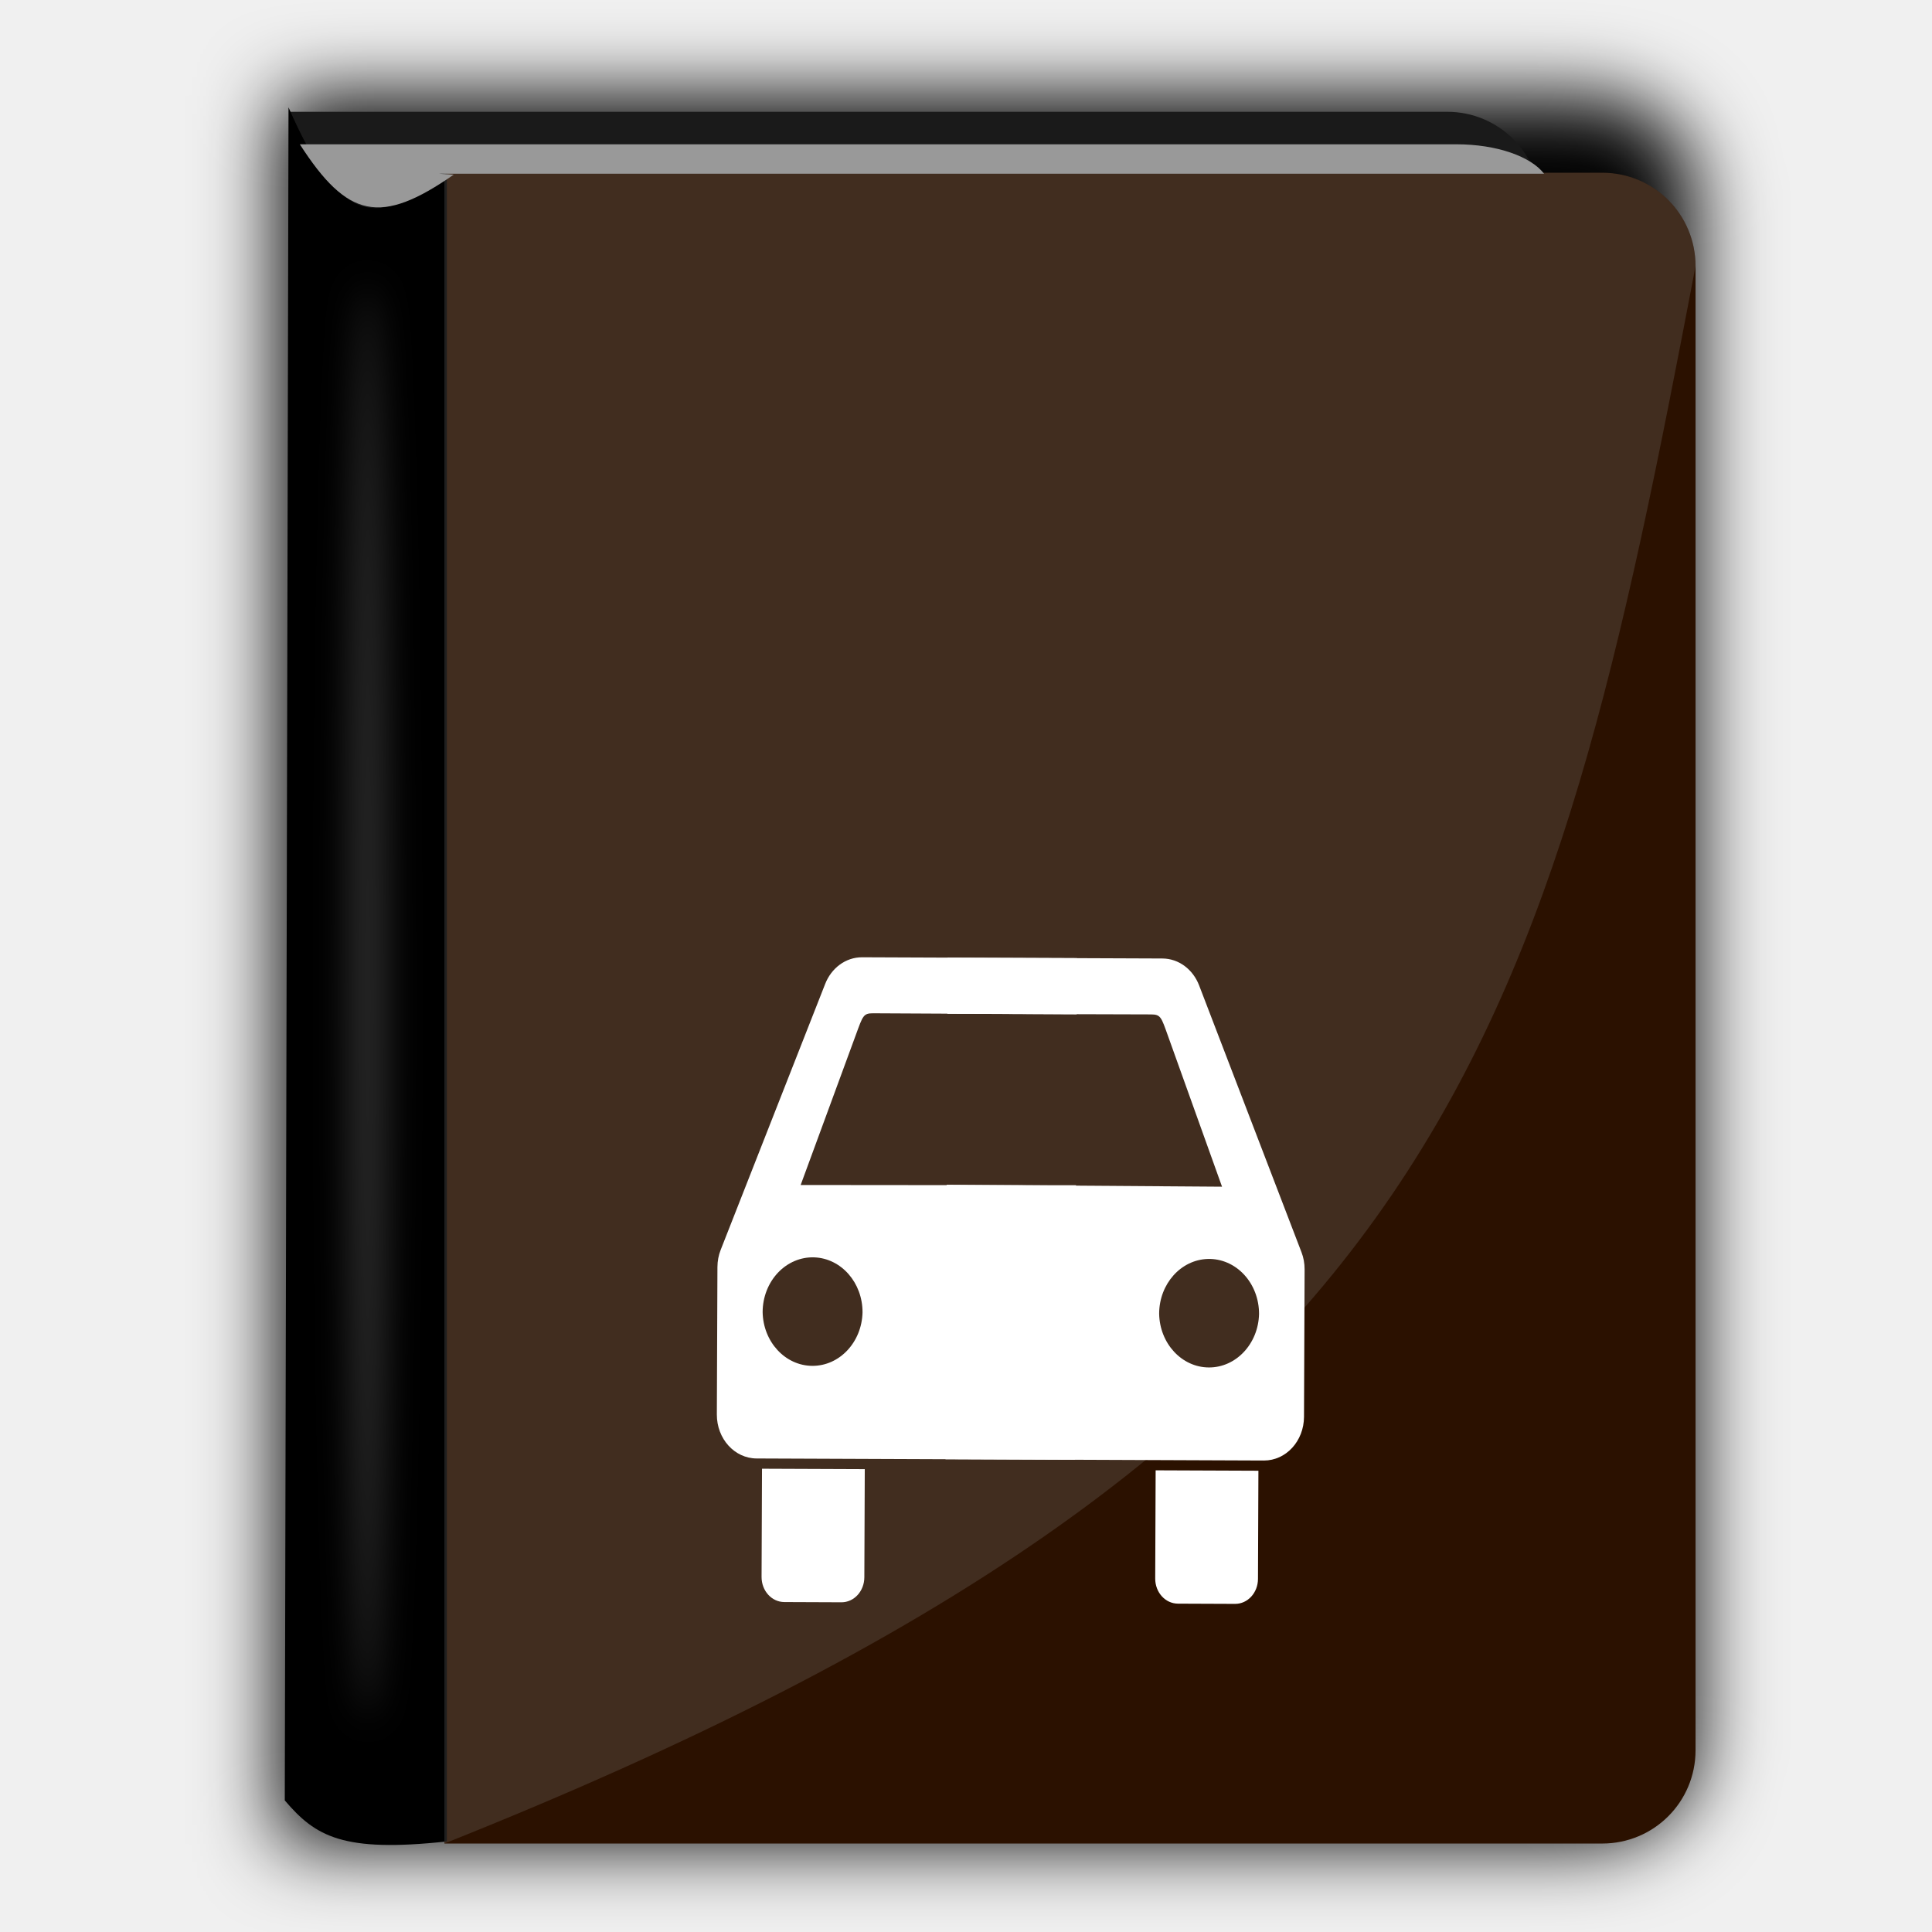
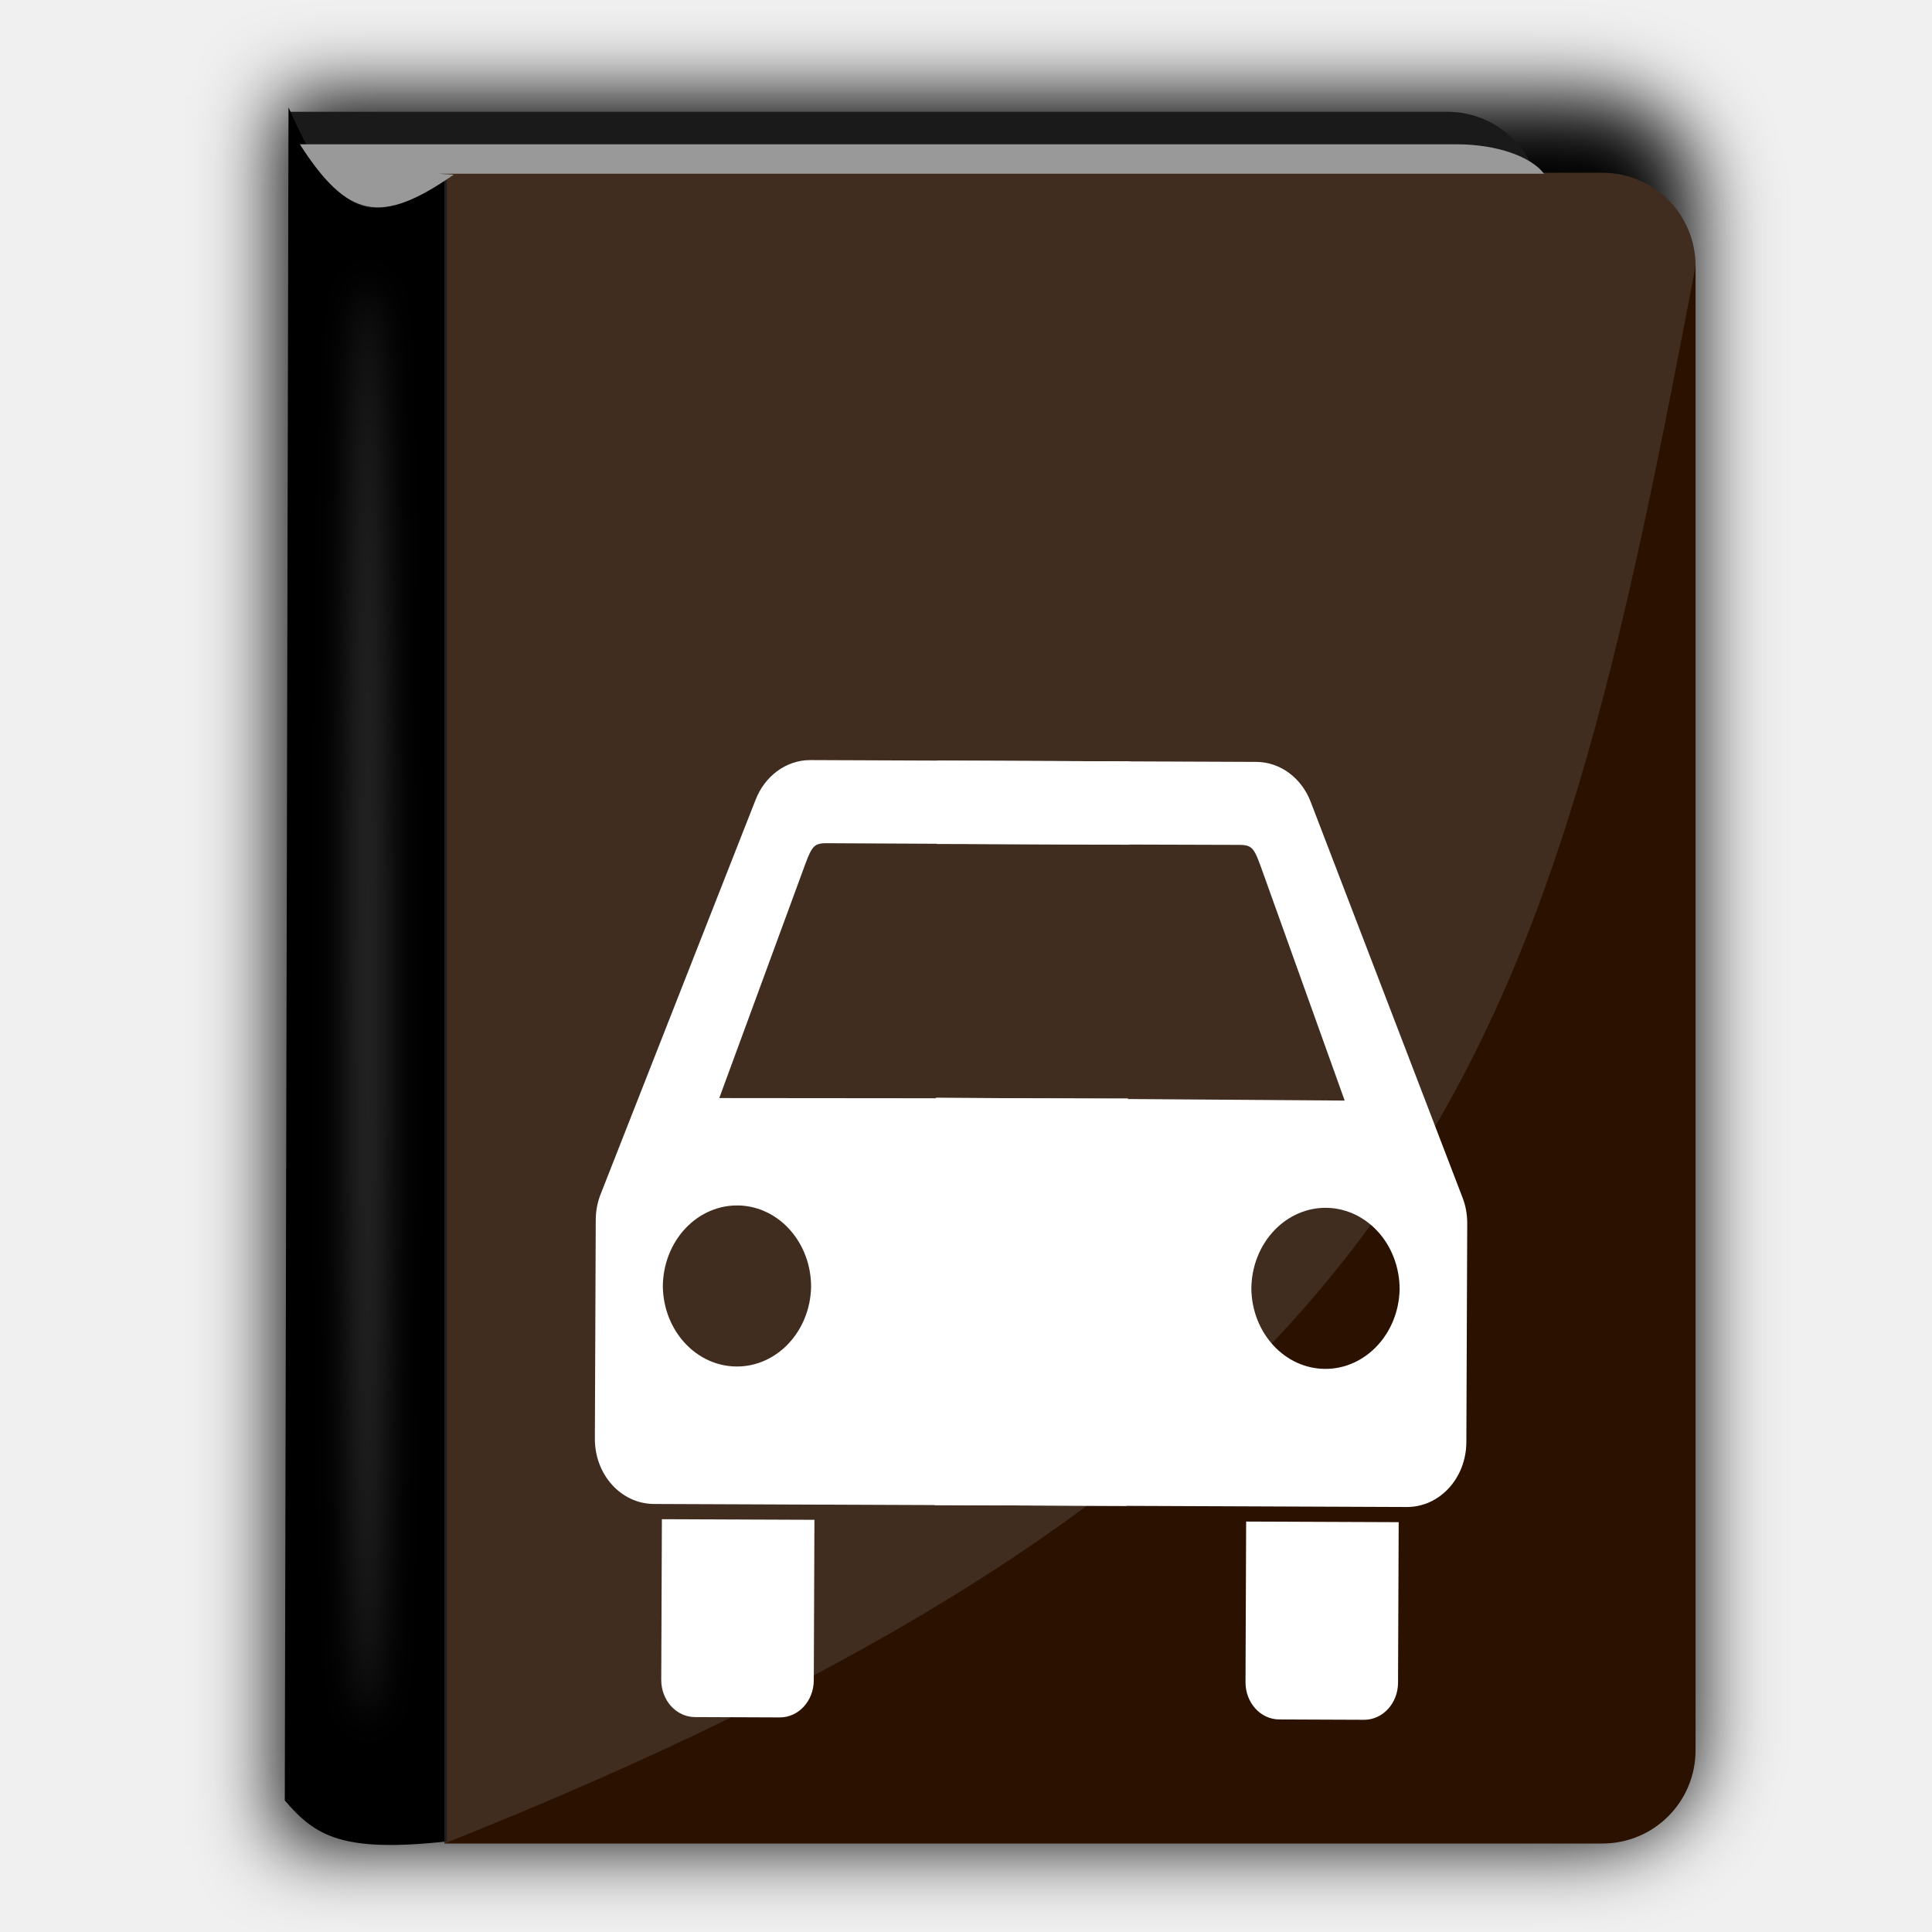
<svg xmlns="http://www.w3.org/2000/svg" width="48" height="48" id="svg2" version="1.1">
  <defs id="defs4">
    <filter id="filter5603" x="0" y="0" width="1" height="1" color-interpolation-filters="sRGB">
      <feColorMatrix id="feColorMatrix5605" type="saturate" values="1" result="fbSourceGraphic" />
      <feColorMatrix id="feColorMatrix5607" in="fbSourceGraphic" values="-1 0 0 0 1 0 -1 0 0 1 0 0 -1 0 1 0 0 0 1 0 " />
    </filter>
    <filter color-interpolation-filters="sRGB" id="filter3832">
      <feGaussianBlur id="feGaussianBlur3834" stdDeviation="17.991" />
    </filter>
    <filter color-interpolation-filters="sRGB" height="1.062" y="-0.031" width="3.237" x="-1.119" id="filter3774">
      <feGaussianBlur id="feGaussianBlur3776" stdDeviation="7.898" />
    </filter>
  </defs>
  <g id="layer1" transform="translate(0,-1004.362)">
-     <g id="g5818" transform="matrix(0.1540326,0,0,0.1540326,-21.83368,969.9868)">
-       <g id="layer1-8" transform="translate(167.3979,206.7501)">
-         <g id="g3836" transform="matrix(0.3545215,0,0,0.3545215,-9.693738,-13.02009)">
-           <path style="fill:#000000;fill-opacity:1;stroke:none;filter:url(#filter3832)" d="m 82.128,126.79 0,794.991 103.843,0 484.695,0 7.675,0 c 26.636,0 48.066,-19.802 48.066,-44.415 l 0,-706.129 c 0,-24.613 -21.43,-44.448 -48.066,-44.448 l -7.675,0 -484.695,0 -103.843,0 z" id="path3830" />
-           <path style="fill:#1a1a1a;fill-opacity:1;stroke:none" d="m 86.62,133.898 0,760.156 91.75,0 428.25,0 6.781,0 c 23.534,0 42.469,-18.935 42.469,-42.469 l 0,-675.188 c 0,-23.534 -18.935,-42.5 -42.469,-42.5 l -6.781,0 -428.25,0 -91.75,0 z" id="path3763" />
-           <path id="rect2985" d="m 157.156,161.625 0,760.156 91.75,0 428.25,0 6.781,0 c 23.534,0 42.469,-18.935 42.469,-42.469 l 0,-675.188 c 0,-23.534 -18.935,-42.5 -42.469,-42.5 l -6.781,0 -428.25,0 -91.75,0 z" style="fill:#2b1100;fill-opacity:1;stroke:none" />
-           <path id="rect3755" d="m 86.256,131.896 c 24.475,55.535 40.607,54.157 72.045,29.755 l 0,759.18 c -47.377,5.106 -59.703,-2.212 -73.744,-18.666 z" style="fill:#000000;fill-opacity:1;stroke:none" />
-           <path transform="matrix(1,0,0,1.061163,0,-12.98532)" d="m 130.729,519.762 c 0,169.803 -3.794,307.455 -8.473,307.455 -4.68,0 -8.473,-137.653 -8.473,-307.455 0,-169.803 3.794,-307.455 8.473,-307.455 4.68,0 8.473,137.653 8.473,307.455 z" id="path3772" style="opacity:0.176;fill:#ffffff;fill-opacity:1;stroke:none;filter:url(#filter3774)" />
-           <path style="opacity:0.2;fill:#999999;fill-opacity:1;stroke:none" d="m 157.156,161.625 0,760.156 c 457.841,-182.34 502.146,-365.705 569.25,-717.656 0,-23.534 -18.935,-42.5 -42.469,-42.5 l -6.781,0 -428.25,0 z" id="path3778" />
-           <path id="path3818" d="m 91.403,148.688 c 21.651,33.625 36.7,36.997 70,13.816 l -6.632,-0.423 98.382,0 404.344,0 c -5.979,-7.829 -21.517,-13.393 -39.844,-13.393 l -6.781,0 -428.25,0 z" style="fill:#999999;fill-opacity:1;stroke:none" />
+     <g transform="matrix(0.1540326,0,0,0.1540326,3.951056,1001.833)" id="layer1-8">
+       <g transform="matrix(0.3545215,0,0,0.3545215,-9.693738,-13.02009)" id="g3836">
+         <path id="path3830" d="m 82.128,126.79 0,794.991 103.843,0 484.695,0 7.675,0 c 26.636,0 48.066,-19.802 48.066,-44.415 l 0,-706.129 c 0,-24.613 -21.43,-44.448 -48.066,-44.448 l -7.675,0 -484.695,0 -103.843,0 z" style="fill:#000000;fill-opacity:1;stroke:none;filter:url(#filter3832)" />
+         <path id="path3763" d="m 86.62,133.898 0,760.156 91.75,0 428.25,0 6.781,0 c 23.534,0 42.469,-18.935 42.469,-42.469 l 0,-675.188 c 0,-23.534 -18.935,-42.5 -42.469,-42.5 l -6.781,0 -428.25,0 -91.75,0 z" style="fill:#1a1a1a;fill-opacity:1;stroke:none" />
+         <path style="fill:#2b1100;fill-opacity:1;stroke:none" d="m 157.156,161.625 0,760.156 91.75,0 428.25,0 6.781,0 c 23.534,0 42.469,-18.935 42.469,-42.469 l 0,-675.188 c 0,-23.534 -18.935,-42.5 -42.469,-42.5 l -6.781,0 -428.25,0 -91.75,0 z" id="rect2985" />
+         <path style="fill:#000000;fill-opacity:1;stroke:none" d="m 86.256,131.896 c 24.475,55.535 40.607,54.157 72.045,29.755 l 0,759.18 c -47.377,5.106 -59.703,-2.212 -73.744,-18.666 z" id="rect3755" />
+         <path style="opacity:0.176;fill:#ffffff;fill-opacity:1;stroke:none;filter:url(#filter3774)" id="path3772" d="m 130.729,519.762 c 0,169.803 -3.794,307.455 -8.473,307.455 -4.68,0 -8.473,-137.653 -8.473,-307.455 0,-169.803 3.794,-307.455 8.473,-307.455 4.68,0 8.473,137.653 8.473,307.455 z" transform="matrix(1,0,0,1.061163,0,-12.98532)" />
+         <path id="path3778" d="m 157.156,161.625 0,760.156 c 457.841,-182.34 502.146,-365.705 569.25,-717.656 0,-23.534 -18.935,-42.5 -42.469,-42.5 l -6.781,0 -428.25,0 z" style="opacity:0.2;fill:#999999;fill-opacity:1;stroke:none" />
+         <path style="fill:#999999;fill-opacity:1;stroke:none" d="m 91.403,148.688 c 21.651,33.625 36.7,36.997 70,13.816 l -6.632,-0.423 98.382,0 404.344,0 c -5.979,-7.829 -21.517,-13.393 -39.844,-13.393 l -6.781,0 -428.25,0 z" id="path3818" />
+       </g>
+     </g>
+     <g id="g5694" transform="matrix(0.06306877,2.5295236e-4,-2.5295236e-4,0.06306877,-0.3493369,1015.628)" style="fill:#ffffff">
+       <g id="g5672" style="fill:#ffffff">
+         <g id="g5644" transform="translate(151.4286,-542.8571)" style="fill:#ffffff">
+           <path d="m 116.53,961.61 0,63.237 c 0,8.123 5.955,14.664 13.353,14.664 h 33.383 c 7.398,0 13.353,-6.54 13.353,-14.664 v -63.237 z" id="path3079-7-5-4" style="fill:#ffffff;fill-opacity:1;fill-rule:evenodd;stroke:none" />
+           <path id="path3081-5-3-7" d="m 173.875,662.344 c -9.689,0 -17.971,6.444 -21.531,15.625 l -60.5,155.812 C 90.645,836.867 90,840.236 90,843.812 l 0,86.156 c 0,14.216 10.429,25.656 23.375,25.656 l 186.094,0 0,-160.5 -161,0.5 c 10.646,-29.349 31.969,-88.062 31.969,-88.062 3.996,-11.016 4.259,-12.505 10.031,-12.5 l 119,0.125 0,-32.844 -125.594,0 z m -27.281,175.562 a 29.21,32.077 0 0 1 28.344,32.062 29.21,32.077 0 0 1 -58.406,0 29.21,32.077 0 0 1 30.062,-32.062 z" style="fill:#ffffff;fill-opacity:1;fill-rule:evenodd;stroke:none" />
        </g>
-       </g>
-       <g style="fill:#ffffff" transform="matrix(0.2758669,0.00110643,-0.00110643,0.2758669,191.1969,344.2508)" id="g5694">
-         <g style="fill:#ffffff" id="g5672">
-           <g style="fill:#ffffff" transform="translate(151.4286,-542.8571)" id="g5644">
-             <path style="fill:#ffffff;fill-opacity:1;fill-rule:evenodd;stroke:none" id="path3079-7-5-4" d="m 116.53,961.61 0,63.237 c 0,8.123 5.955,14.664 13.353,14.664 h 33.383 c 7.398,0 13.353,-6.54 13.353,-14.664 v -63.237 z" />
-             <path style="fill:#ffffff;fill-opacity:1;fill-rule:evenodd;stroke:none" d="m 173.875,662.344 c -9.689,0 -17.971,6.444 -21.531,15.625 l -60.5,155.812 C 90.645,836.867 90,840.236 90,843.812 l 0,86.156 c 0,14.216 10.429,25.656 23.375,25.656 l 186.094,0 0,-160.5 -161,0.5 c 10.646,-29.349 31.969,-88.062 31.969,-88.062 3.996,-11.016 4.259,-12.505 10.031,-12.5 l 119,0.125 0,-32.844 -125.594,0 z m -27.281,175.562 a 29.21,32.077 0 0 1 28.344,32.062 29.21,32.077 0 0 1 -58.406,0 29.21,32.077 0 0 1 30.062,-32.062 z" id="path3081-5-3-7" />
-           </g>
-           <g style="fill:#ffffff" transform="matrix(-1,0,0,1,674.7344,-542.8505)" id="g5644-5">
-             <path style="fill:#ffffff;fill-opacity:1;fill-rule:evenodd;stroke:none" id="path3079-7-5-4-4" d="m 116.53,961.61 0,63.237 c 0,8.123 5.955,14.664 13.353,14.664 h 33.383 c 7.398,0 13.353,-6.54 13.353,-14.664 v -63.237 z" />
-             <path style="fill:#ffffff;fill-opacity:1;fill-rule:evenodd;stroke:none" d="m 173.875,662.344 c -9.689,0 -17.971,6.444 -21.531,15.625 l -60.5,155.812 C 90.645,836.867 90,840.236 90,843.812 l 0,86.156 c 0,14.216 10.429,25.656 23.375,25.656 l 186.094,0 0,-160.5 -161,0.5 c 10.646,-29.349 31.969,-88.062 31.969,-88.062 3.996,-11.016 4.259,-12.505 10.031,-12.5 l 119,0.125 0,-32.844 -125.594,0 z m -27.281,175.562 a 29.21,32.077 0 0 1 28.344,32.062 29.21,32.077 0 0 1 -58.406,0 29.21,32.077 0 0 1 30.062,-32.062 z" id="path3081-5-3-7-4" />
-           </g>
+         <g id="g5644-5" transform="matrix(-1,0,0,1,674.7344,-542.8505)" style="fill:#ffffff">
+           <path d="m 116.53,961.61 0,63.237 c 0,8.123 5.955,14.664 13.353,14.664 h 33.383 c 7.398,0 13.353,-6.54 13.353,-14.664 v -63.237 z" id="path3079-7-5-4-4" style="fill:#ffffff;fill-opacity:1;fill-rule:evenodd;stroke:none" />
+           <path id="path3081-5-3-7-4" d="m 173.875,662.344 c -9.689,0 -17.971,6.444 -21.531,15.625 l -60.5,155.812 C 90.645,836.867 90,840.236 90,843.812 l 0,86.156 c 0,14.216 10.429,25.656 23.375,25.656 l 186.094,0 0,-160.5 -161,0.5 c 10.646,-29.349 31.969,-88.062 31.969,-88.062 3.996,-11.016 4.259,-12.505 10.031,-12.5 l 119,0.125 0,-32.844 -125.594,0 z m -27.281,175.562 a 29.21,32.077 0 0 1 28.344,32.062 29.21,32.077 0 0 1 -58.406,0 29.21,32.077 0 0 1 30.062,-32.062 z" style="fill:#ffffff;fill-opacity:1;fill-rule:evenodd;stroke:none" />
        </g>
      </g>
    </g>
  </g>
</svg>
